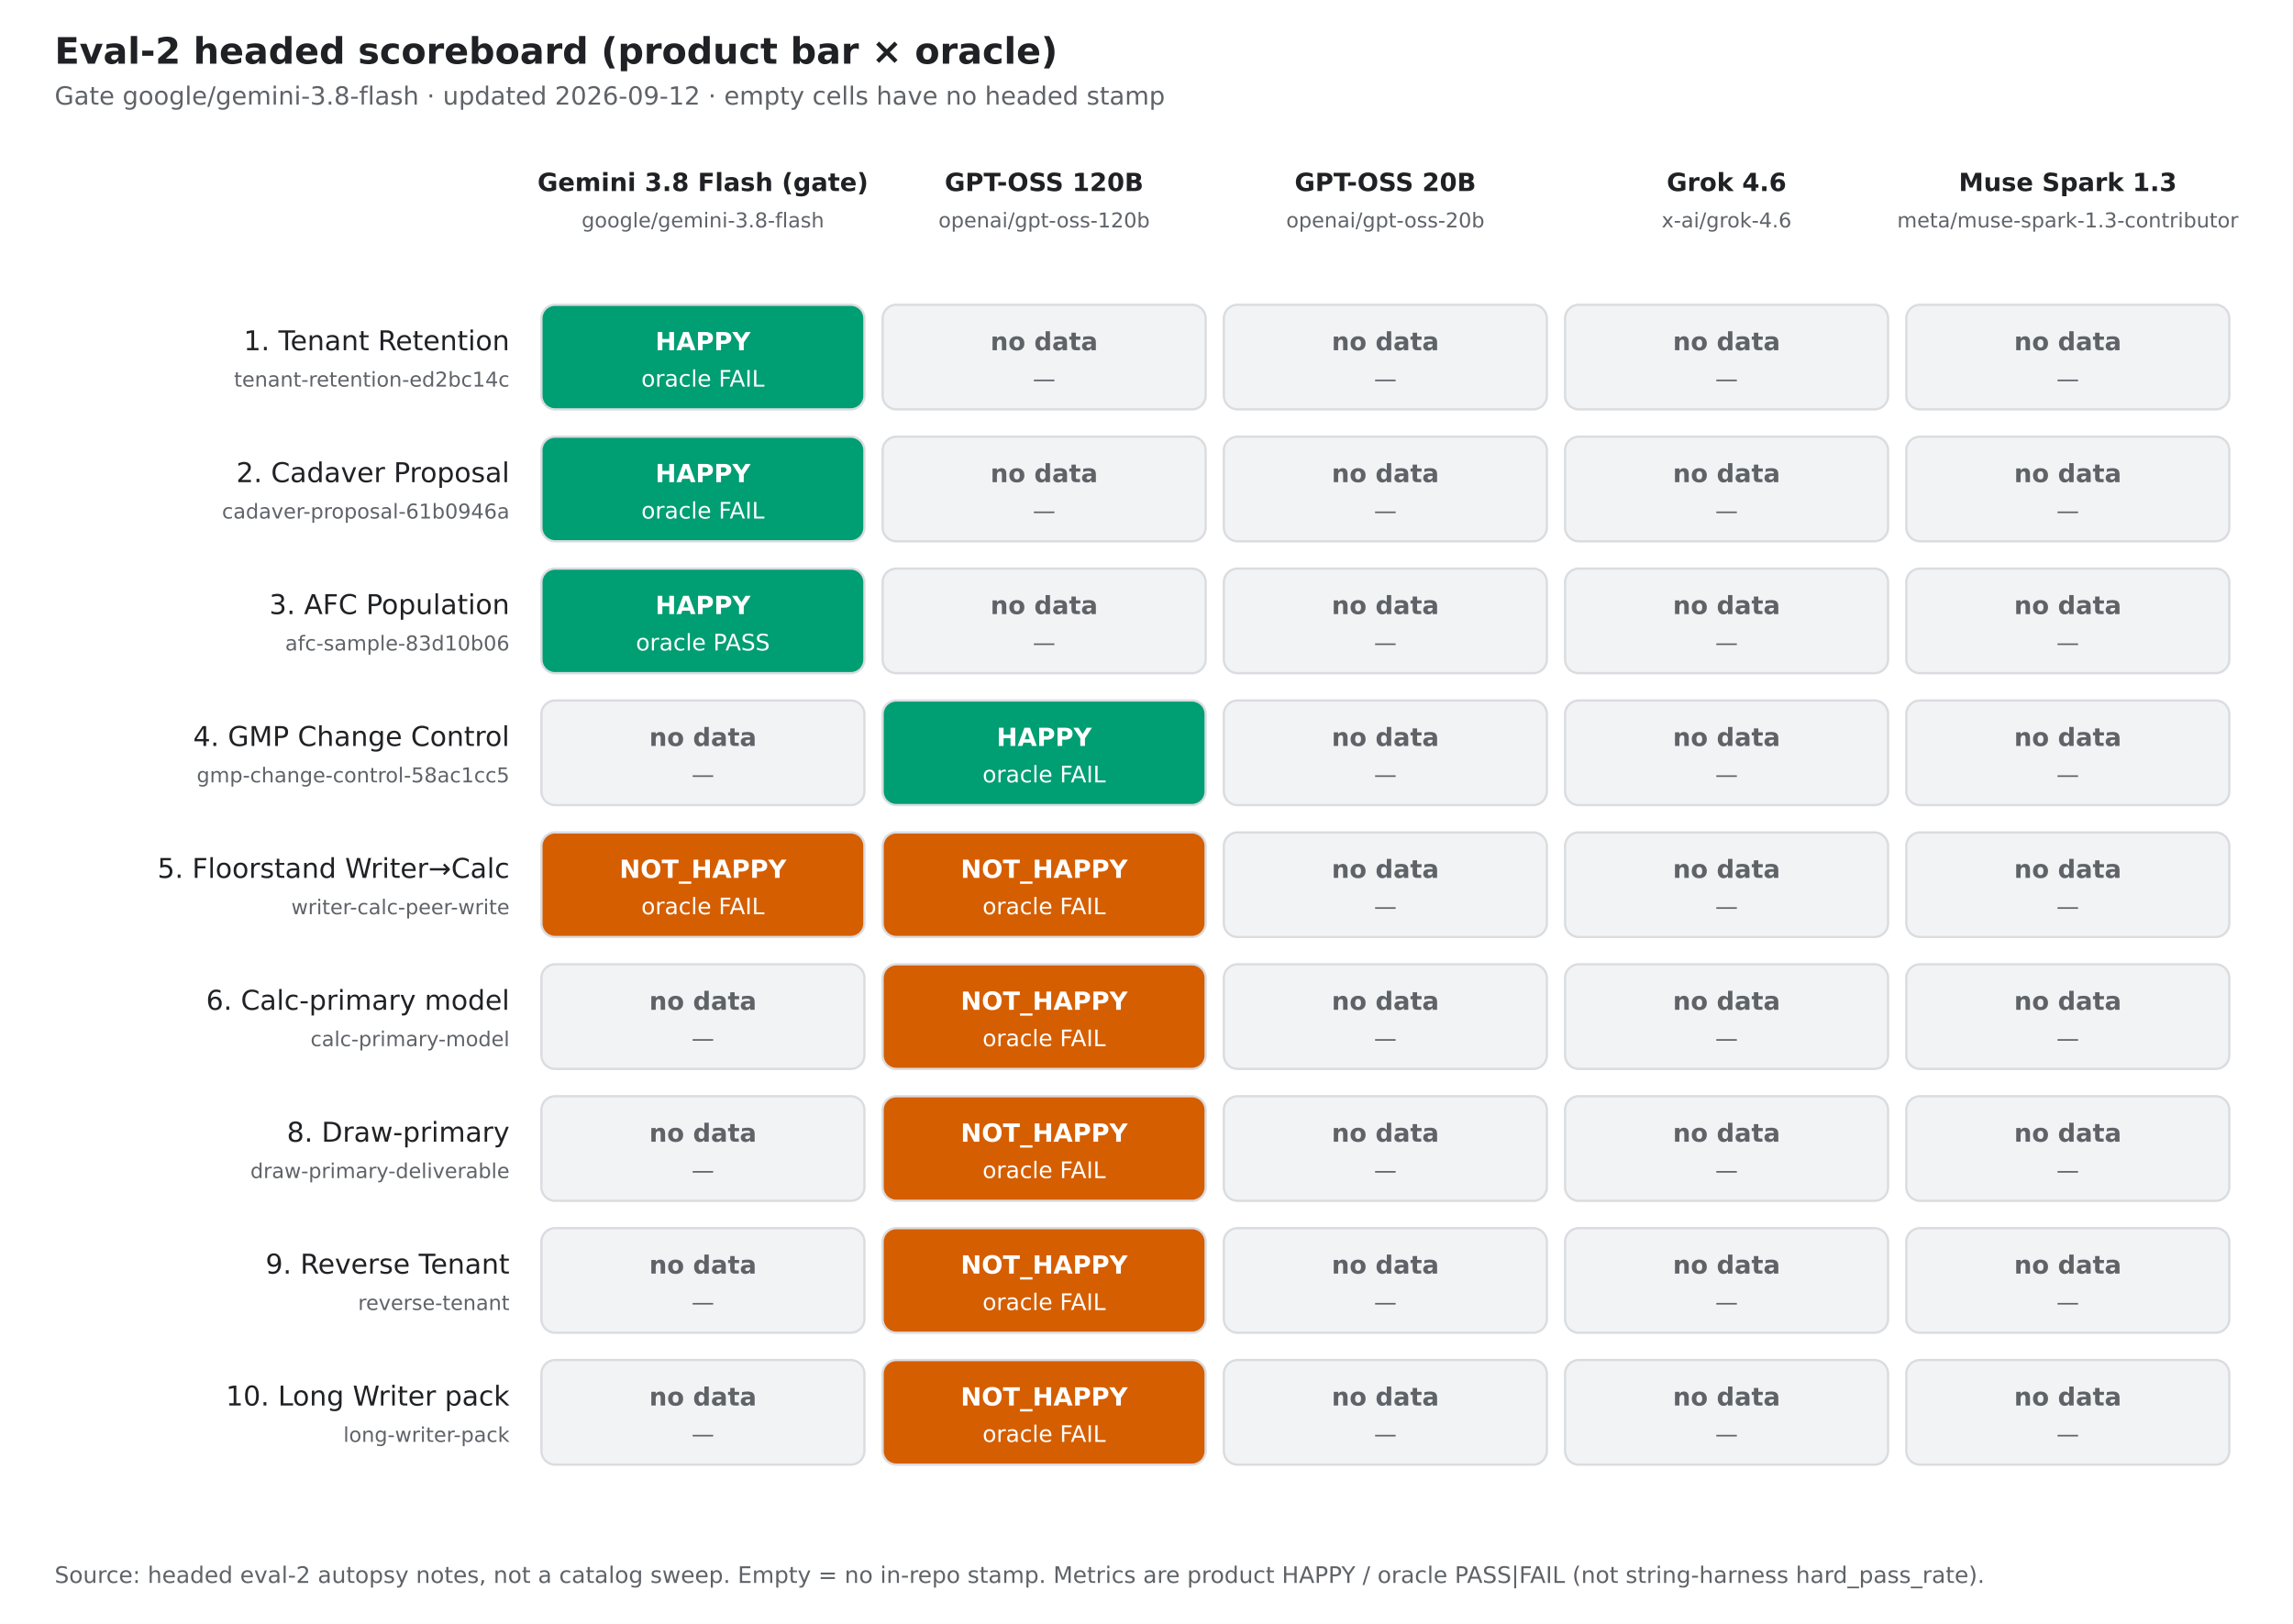
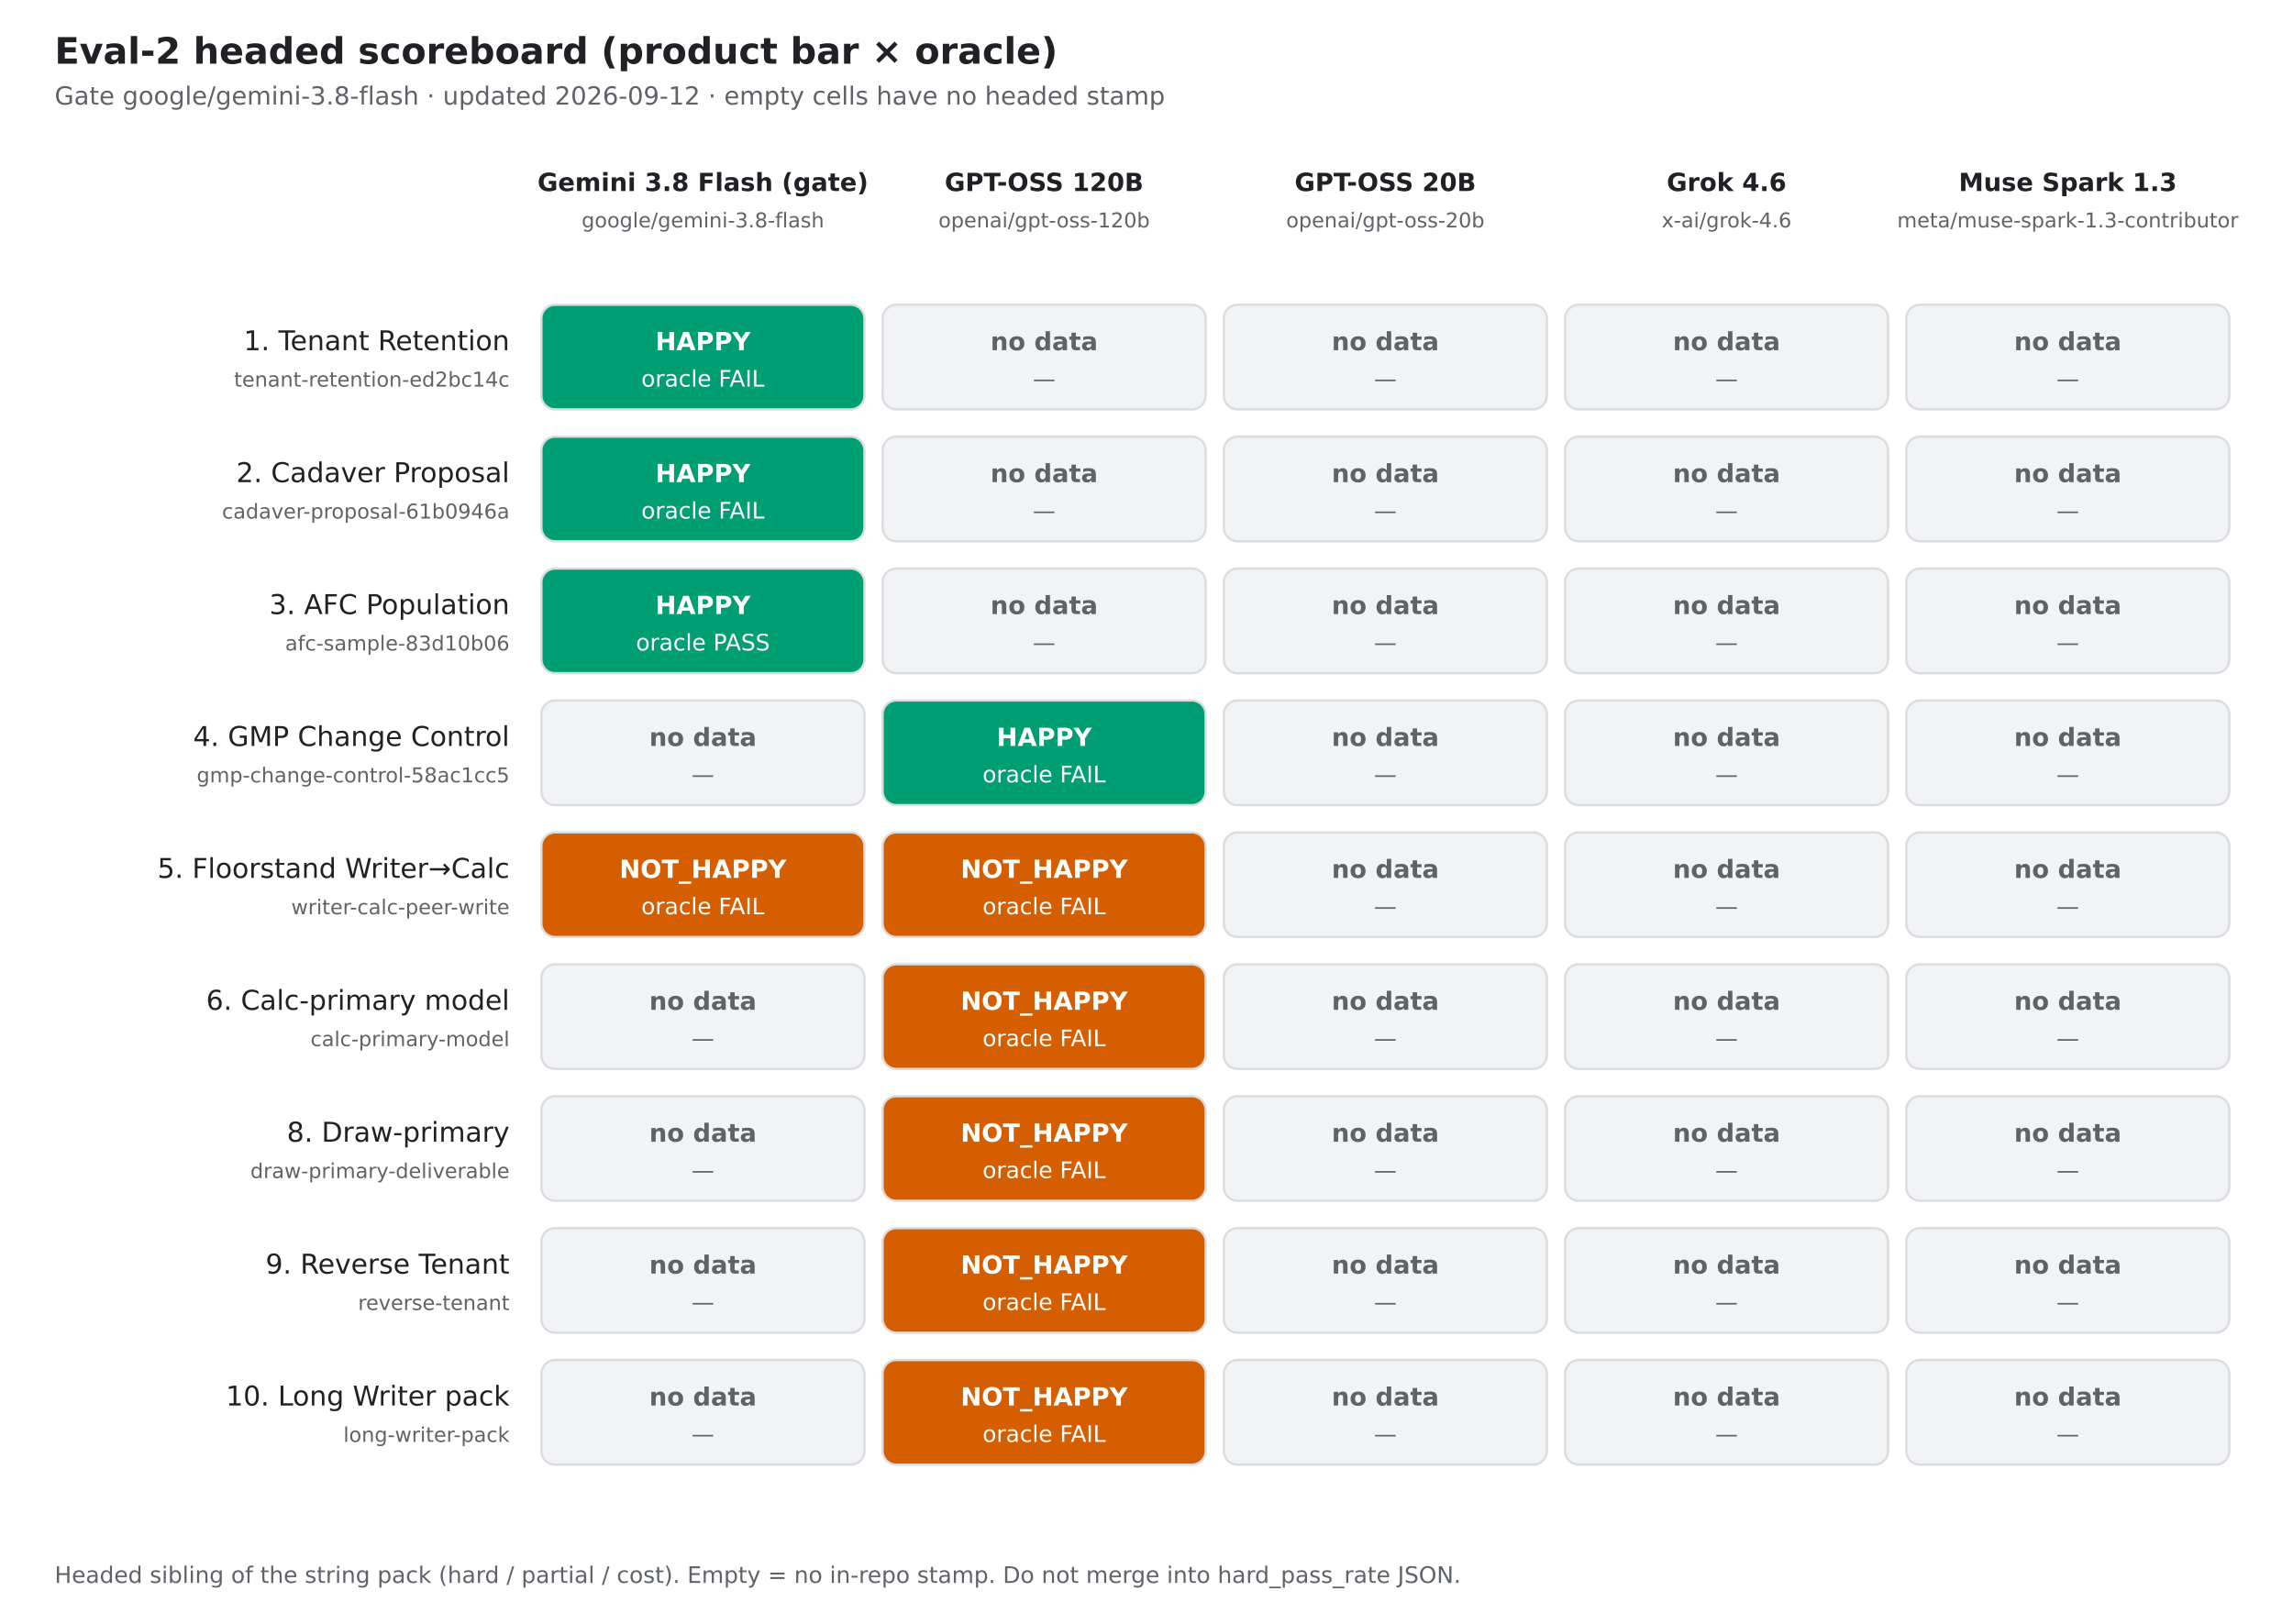
<svg xmlns="http://www.w3.org/2000/svg" width="1008" height="714" viewBox="0 0 1008 714" role="img">
  <rect width="1008" height="714" fill="#ffffff" />
  <text x="24" y="28" font-family="DejaVu Sans, sans-serif" font-size="16" font-weight="700" fill="#202124">Eval-2 headed scoreboard (product bar × oracle)</text>
  <text x="24" y="46" font-family="DejaVu Sans, sans-serif" font-size="11" fill="#5f6368">Gate google/gemini-3.8-flash · updated 2026-09-12 · empty cells have no headed stamp</text>
  <text x="309.0" y="84" text-anchor="middle" font-family="DejaVu Sans, sans-serif" font-size="11" font-weight="700" fill="#202124">Gemini 3.8 Flash (gate)</text>
  <text x="309.0" y="100" text-anchor="middle" font-family="DejaVu Sans, sans-serif" font-size="9" fill="#5f6368">google/gemini-3.8-flash</text>
  <text x="459.0" y="84" text-anchor="middle" font-family="DejaVu Sans, sans-serif" font-size="11" font-weight="700" fill="#202124">GPT-OSS 120B</text>
  <text x="459.0" y="100" text-anchor="middle" font-family="DejaVu Sans, sans-serif" font-size="9" fill="#5f6368">openai/gpt-oss-120b</text>
  <text x="609.0" y="84" text-anchor="middle" font-family="DejaVu Sans, sans-serif" font-size="11" font-weight="700" fill="#202124">GPT-OSS 20B</text>
  <text x="609.0" y="100" text-anchor="middle" font-family="DejaVu Sans, sans-serif" font-size="9" fill="#5f6368">openai/gpt-oss-20b</text>
  <text x="759.0" y="84" text-anchor="middle" font-family="DejaVu Sans, sans-serif" font-size="11" font-weight="700" fill="#202124">Grok 4.6</text>
  <text x="759.0" y="100" text-anchor="middle" font-family="DejaVu Sans, sans-serif" font-size="9" fill="#5f6368">x-ai/grok-4.6</text>
  <text x="909.0" y="84" text-anchor="middle" font-family="DejaVu Sans, sans-serif" font-size="11" font-weight="700" fill="#202124">Muse Spark 1.3</text>
  <text x="909.0" y="100" text-anchor="middle" font-family="DejaVu Sans, sans-serif" font-size="9" fill="#5f6368">meta/muse-spark-1.3-contributor</text>
  <text x="224" y="154" text-anchor="end" font-family="DejaVu Sans, sans-serif" font-size="12" fill="#202124">1. Tenant Retention</text>
  <text x="224" y="170" text-anchor="end" font-family="DejaVu Sans, sans-serif" font-size="9" fill="#5f6368">tenant-retention-ed2bc14c</text>
  <rect x="238.0" y="134.0" width="142" height="46" rx="6" fill="#009E73" stroke="#dadce0" />
  <text x="309.0" y="154.0" text-anchor="middle" font-family="DejaVu Sans, sans-serif" font-size="11" font-weight="700" fill="#ffffff">HAPPY</text>
  <text x="309.0" y="170.0" text-anchor="middle" font-family="DejaVu Sans, sans-serif" font-size="10" fill="#ffffff">oracle FAIL</text>
  <rect x="388.0" y="134.0" width="142" height="46" rx="6" fill="#F1F3F4" stroke="#dadce0" />
  <text x="459.0" y="154.0" text-anchor="middle" font-family="DejaVu Sans, sans-serif" font-size="11" font-weight="700" fill="#5f6368">no data</text>
  <text x="459.0" y="170.0" text-anchor="middle" font-family="DejaVu Sans, sans-serif" font-size="10" fill="#5f6368">—</text>
  <rect x="538.0" y="134.0" width="142" height="46" rx="6" fill="#F1F3F4" stroke="#dadce0" />
  <text x="609.0" y="154.0" text-anchor="middle" font-family="DejaVu Sans, sans-serif" font-size="11" font-weight="700" fill="#5f6368">no data</text>
  <text x="609.0" y="170.0" text-anchor="middle" font-family="DejaVu Sans, sans-serif" font-size="10" fill="#5f6368">—</text>
  <rect x="688.0" y="134.0" width="142" height="46" rx="6" fill="#F1F3F4" stroke="#dadce0" />
  <text x="759.0" y="154.0" text-anchor="middle" font-family="DejaVu Sans, sans-serif" font-size="11" font-weight="700" fill="#5f6368">no data</text>
  <text x="759.0" y="170.0" text-anchor="middle" font-family="DejaVu Sans, sans-serif" font-size="10" fill="#5f6368">—</text>
  <rect x="838.0" y="134.0" width="142" height="46" rx="6" fill="#F1F3F4" stroke="#dadce0" />
  <text x="909.0" y="154.0" text-anchor="middle" font-family="DejaVu Sans, sans-serif" font-size="11" font-weight="700" fill="#5f6368">no data</text>
  <text x="909.0" y="170.0" text-anchor="middle" font-family="DejaVu Sans, sans-serif" font-size="10" fill="#5f6368">—</text>
  <text x="224" y="212" text-anchor="end" font-family="DejaVu Sans, sans-serif" font-size="12" fill="#202124">2. Cadaver Proposal</text>
  <text x="224" y="228" text-anchor="end" font-family="DejaVu Sans, sans-serif" font-size="9" fill="#5f6368">cadaver-proposal-61b0946a</text>
  <rect x="238.0" y="192.0" width="142" height="46" rx="6" fill="#009E73" stroke="#dadce0" />
  <text x="309.0" y="212.0" text-anchor="middle" font-family="DejaVu Sans, sans-serif" font-size="11" font-weight="700" fill="#ffffff">HAPPY</text>
  <text x="309.0" y="228.0" text-anchor="middle" font-family="DejaVu Sans, sans-serif" font-size="10" fill="#ffffff">oracle FAIL</text>
  <rect x="388.0" y="192.0" width="142" height="46" rx="6" fill="#F1F3F4" stroke="#dadce0" />
  <text x="459.0" y="212.0" text-anchor="middle" font-family="DejaVu Sans, sans-serif" font-size="11" font-weight="700" fill="#5f6368">no data</text>
  <text x="459.0" y="228.0" text-anchor="middle" font-family="DejaVu Sans, sans-serif" font-size="10" fill="#5f6368">—</text>
  <rect x="538.0" y="192.0" width="142" height="46" rx="6" fill="#F1F3F4" stroke="#dadce0" />
  <text x="609.0" y="212.0" text-anchor="middle" font-family="DejaVu Sans, sans-serif" font-size="11" font-weight="700" fill="#5f6368">no data</text>
  <text x="609.0" y="228.0" text-anchor="middle" font-family="DejaVu Sans, sans-serif" font-size="10" fill="#5f6368">—</text>
  <rect x="688.0" y="192.0" width="142" height="46" rx="6" fill="#F1F3F4" stroke="#dadce0" />
  <text x="759.0" y="212.0" text-anchor="middle" font-family="DejaVu Sans, sans-serif" font-size="11" font-weight="700" fill="#5f6368">no data</text>
  <text x="759.0" y="228.0" text-anchor="middle" font-family="DejaVu Sans, sans-serif" font-size="10" fill="#5f6368">—</text>
  <rect x="838.0" y="192.0" width="142" height="46" rx="6" fill="#F1F3F4" stroke="#dadce0" />
  <text x="909.0" y="212.0" text-anchor="middle" font-family="DejaVu Sans, sans-serif" font-size="11" font-weight="700" fill="#5f6368">no data</text>
  <text x="909.0" y="228.0" text-anchor="middle" font-family="DejaVu Sans, sans-serif" font-size="10" fill="#5f6368">—</text>
  <text x="224" y="270" text-anchor="end" font-family="DejaVu Sans, sans-serif" font-size="12" fill="#202124">3. AFC Population</text>
  <text x="224" y="286" text-anchor="end" font-family="DejaVu Sans, sans-serif" font-size="9" fill="#5f6368">afc-sample-83d10b06</text>
  <rect x="238.0" y="250.0" width="142" height="46" rx="6" fill="#009E73" stroke="#dadce0" />
  <text x="309.0" y="270.0" text-anchor="middle" font-family="DejaVu Sans, sans-serif" font-size="11" font-weight="700" fill="#ffffff">HAPPY</text>
  <text x="309.0" y="286.0" text-anchor="middle" font-family="DejaVu Sans, sans-serif" font-size="10" fill="#ffffff">oracle PASS</text>
  <rect x="388.0" y="250.0" width="142" height="46" rx="6" fill="#F1F3F4" stroke="#dadce0" />
  <text x="459.0" y="270.0" text-anchor="middle" font-family="DejaVu Sans, sans-serif" font-size="11" font-weight="700" fill="#5f6368">no data</text>
  <text x="459.0" y="286.0" text-anchor="middle" font-family="DejaVu Sans, sans-serif" font-size="10" fill="#5f6368">—</text>
  <rect x="538.0" y="250.0" width="142" height="46" rx="6" fill="#F1F3F4" stroke="#dadce0" />
  <text x="609.0" y="270.0" text-anchor="middle" font-family="DejaVu Sans, sans-serif" font-size="11" font-weight="700" fill="#5f6368">no data</text>
  <text x="609.0" y="286.0" text-anchor="middle" font-family="DejaVu Sans, sans-serif" font-size="10" fill="#5f6368">—</text>
  <rect x="688.0" y="250.0" width="142" height="46" rx="6" fill="#F1F3F4" stroke="#dadce0" />
  <text x="759.0" y="270.0" text-anchor="middle" font-family="DejaVu Sans, sans-serif" font-size="11" font-weight="700" fill="#5f6368">no data</text>
  <text x="759.0" y="286.0" text-anchor="middle" font-family="DejaVu Sans, sans-serif" font-size="10" fill="#5f6368">—</text>
  <rect x="838.0" y="250.0" width="142" height="46" rx="6" fill="#F1F3F4" stroke="#dadce0" />
  <text x="909.0" y="270.0" text-anchor="middle" font-family="DejaVu Sans, sans-serif" font-size="11" font-weight="700" fill="#5f6368">no data</text>
  <text x="909.0" y="286.0" text-anchor="middle" font-family="DejaVu Sans, sans-serif" font-size="10" fill="#5f6368">—</text>
  <text x="224" y="328" text-anchor="end" font-family="DejaVu Sans, sans-serif" font-size="12" fill="#202124">4. GMP Change Control</text>
  <text x="224" y="344" text-anchor="end" font-family="DejaVu Sans, sans-serif" font-size="9" fill="#5f6368">gmp-change-control-58ac1cc5</text>
  <rect x="238.0" y="308.0" width="142" height="46" rx="6" fill="#F1F3F4" stroke="#dadce0" />
  <text x="309.0" y="328.0" text-anchor="middle" font-family="DejaVu Sans, sans-serif" font-size="11" font-weight="700" fill="#5f6368">no data</text>
  <text x="309.0" y="344.0" text-anchor="middle" font-family="DejaVu Sans, sans-serif" font-size="10" fill="#5f6368">—</text>
  <rect x="388.0" y="308.0" width="142" height="46" rx="6" fill="#009E73" stroke="#dadce0" />
  <text x="459.0" y="328.0" text-anchor="middle" font-family="DejaVu Sans, sans-serif" font-size="11" font-weight="700" fill="#ffffff">HAPPY</text>
  <text x="459.0" y="344.0" text-anchor="middle" font-family="DejaVu Sans, sans-serif" font-size="10" fill="#ffffff">oracle FAIL</text>
  <rect x="538.0" y="308.0" width="142" height="46" rx="6" fill="#F1F3F4" stroke="#dadce0" />
  <text x="609.0" y="328.0" text-anchor="middle" font-family="DejaVu Sans, sans-serif" font-size="11" font-weight="700" fill="#5f6368">no data</text>
  <text x="609.0" y="344.0" text-anchor="middle" font-family="DejaVu Sans, sans-serif" font-size="10" fill="#5f6368">—</text>
  <rect x="688.0" y="308.0" width="142" height="46" rx="6" fill="#F1F3F4" stroke="#dadce0" />
  <text x="759.0" y="328.0" text-anchor="middle" font-family="DejaVu Sans, sans-serif" font-size="11" font-weight="700" fill="#5f6368">no data</text>
  <text x="759.0" y="344.0" text-anchor="middle" font-family="DejaVu Sans, sans-serif" font-size="10" fill="#5f6368">—</text>
  <rect x="838.0" y="308.0" width="142" height="46" rx="6" fill="#F1F3F4" stroke="#dadce0" />
  <text x="909.0" y="328.0" text-anchor="middle" font-family="DejaVu Sans, sans-serif" font-size="11" font-weight="700" fill="#5f6368">no data</text>
  <text x="909.0" y="344.0" text-anchor="middle" font-family="DejaVu Sans, sans-serif" font-size="10" fill="#5f6368">—</text>
  <text x="224" y="386" text-anchor="end" font-family="DejaVu Sans, sans-serif" font-size="12" fill="#202124">5. Floorstand Writer→Calc</text>
  <text x="224" y="402" text-anchor="end" font-family="DejaVu Sans, sans-serif" font-size="9" fill="#5f6368">writer-calc-peer-write</text>
  <rect x="238.0" y="366.0" width="142" height="46" rx="6" fill="#D55E00" stroke="#dadce0" />
  <text x="309.0" y="386.0" text-anchor="middle" font-family="DejaVu Sans, sans-serif" font-size="11" font-weight="700" fill="#ffffff">NOT_HAPPY</text>
  <text x="309.0" y="402.0" text-anchor="middle" font-family="DejaVu Sans, sans-serif" font-size="10" fill="#ffffff">oracle FAIL</text>
  <rect x="388.0" y="366.0" width="142" height="46" rx="6" fill="#D55E00" stroke="#dadce0" />
  <text x="459.0" y="386.0" text-anchor="middle" font-family="DejaVu Sans, sans-serif" font-size="11" font-weight="700" fill="#ffffff">NOT_HAPPY</text>
  <text x="459.0" y="402.0" text-anchor="middle" font-family="DejaVu Sans, sans-serif" font-size="10" fill="#ffffff">oracle FAIL</text>
  <rect x="538.0" y="366.0" width="142" height="46" rx="6" fill="#F1F3F4" stroke="#dadce0" />
  <text x="609.0" y="386.0" text-anchor="middle" font-family="DejaVu Sans, sans-serif" font-size="11" font-weight="700" fill="#5f6368">no data</text>
  <text x="609.0" y="402.0" text-anchor="middle" font-family="DejaVu Sans, sans-serif" font-size="10" fill="#5f6368">—</text>
  <rect x="688.0" y="366.0" width="142" height="46" rx="6" fill="#F1F3F4" stroke="#dadce0" />
  <text x="759.0" y="386.0" text-anchor="middle" font-family="DejaVu Sans, sans-serif" font-size="11" font-weight="700" fill="#5f6368">no data</text>
  <text x="759.0" y="402.0" text-anchor="middle" font-family="DejaVu Sans, sans-serif" font-size="10" fill="#5f6368">—</text>
  <rect x="838.0" y="366.0" width="142" height="46" rx="6" fill="#F1F3F4" stroke="#dadce0" />
  <text x="909.0" y="386.0" text-anchor="middle" font-family="DejaVu Sans, sans-serif" font-size="11" font-weight="700" fill="#5f6368">no data</text>
  <text x="909.0" y="402.0" text-anchor="middle" font-family="DejaVu Sans, sans-serif" font-size="10" fill="#5f6368">—</text>
  <text x="224" y="444" text-anchor="end" font-family="DejaVu Sans, sans-serif" font-size="12" fill="#202124">6. Calc-primary model</text>
  <text x="224" y="460" text-anchor="end" font-family="DejaVu Sans, sans-serif" font-size="9" fill="#5f6368">calc-primary-model</text>
  <rect x="238.0" y="424.0" width="142" height="46" rx="6" fill="#F1F3F4" stroke="#dadce0" />
  <text x="309.0" y="444.0" text-anchor="middle" font-family="DejaVu Sans, sans-serif" font-size="11" font-weight="700" fill="#5f6368">no data</text>
  <text x="309.0" y="460.0" text-anchor="middle" font-family="DejaVu Sans, sans-serif" font-size="10" fill="#5f6368">—</text>
  <rect x="388.0" y="424.0" width="142" height="46" rx="6" fill="#D55E00" stroke="#dadce0" />
  <text x="459.0" y="444.0" text-anchor="middle" font-family="DejaVu Sans, sans-serif" font-size="11" font-weight="700" fill="#ffffff">NOT_HAPPY</text>
  <text x="459.0" y="460.0" text-anchor="middle" font-family="DejaVu Sans, sans-serif" font-size="10" fill="#ffffff">oracle FAIL</text>
  <rect x="538.0" y="424.0" width="142" height="46" rx="6" fill="#F1F3F4" stroke="#dadce0" />
  <text x="609.0" y="444.0" text-anchor="middle" font-family="DejaVu Sans, sans-serif" font-size="11" font-weight="700" fill="#5f6368">no data</text>
  <text x="609.0" y="460.0" text-anchor="middle" font-family="DejaVu Sans, sans-serif" font-size="10" fill="#5f6368">—</text>
  <rect x="688.0" y="424.0" width="142" height="46" rx="6" fill="#F1F3F4" stroke="#dadce0" />
  <text x="759.0" y="444.0" text-anchor="middle" font-family="DejaVu Sans, sans-serif" font-size="11" font-weight="700" fill="#5f6368">no data</text>
  <text x="759.0" y="460.0" text-anchor="middle" font-family="DejaVu Sans, sans-serif" font-size="10" fill="#5f6368">—</text>
  <rect x="838.0" y="424.0" width="142" height="46" rx="6" fill="#F1F3F4" stroke="#dadce0" />
  <text x="909.0" y="444.0" text-anchor="middle" font-family="DejaVu Sans, sans-serif" font-size="11" font-weight="700" fill="#5f6368">no data</text>
  <text x="909.0" y="460.0" text-anchor="middle" font-family="DejaVu Sans, sans-serif" font-size="10" fill="#5f6368">—</text>
  <text x="224" y="502" text-anchor="end" font-family="DejaVu Sans, sans-serif" font-size="12" fill="#202124">8. Draw-primary</text>
  <text x="224" y="518" text-anchor="end" font-family="DejaVu Sans, sans-serif" font-size="9" fill="#5f6368">draw-primary-deliverable</text>
  <rect x="238.0" y="482.0" width="142" height="46" rx="6" fill="#F1F3F4" stroke="#dadce0" />
  <text x="309.0" y="502.0" text-anchor="middle" font-family="DejaVu Sans, sans-serif" font-size="11" font-weight="700" fill="#5f6368">no data</text>
  <text x="309.0" y="518.0" text-anchor="middle" font-family="DejaVu Sans, sans-serif" font-size="10" fill="#5f6368">—</text>
  <rect x="388.0" y="482.0" width="142" height="46" rx="6" fill="#D55E00" stroke="#dadce0" />
  <text x="459.0" y="502.0" text-anchor="middle" font-family="DejaVu Sans, sans-serif" font-size="11" font-weight="700" fill="#ffffff">NOT_HAPPY</text>
  <text x="459.0" y="518.0" text-anchor="middle" font-family="DejaVu Sans, sans-serif" font-size="10" fill="#ffffff">oracle FAIL</text>
  <rect x="538.0" y="482.0" width="142" height="46" rx="6" fill="#F1F3F4" stroke="#dadce0" />
  <text x="609.0" y="502.0" text-anchor="middle" font-family="DejaVu Sans, sans-serif" font-size="11" font-weight="700" fill="#5f6368">no data</text>
  <text x="609.0" y="518.0" text-anchor="middle" font-family="DejaVu Sans, sans-serif" font-size="10" fill="#5f6368">—</text>
  <rect x="688.0" y="482.0" width="142" height="46" rx="6" fill="#F1F3F4" stroke="#dadce0" />
  <text x="759.0" y="502.0" text-anchor="middle" font-family="DejaVu Sans, sans-serif" font-size="11" font-weight="700" fill="#5f6368">no data</text>
  <text x="759.0" y="518.0" text-anchor="middle" font-family="DejaVu Sans, sans-serif" font-size="10" fill="#5f6368">—</text>
  <rect x="838.0" y="482.0" width="142" height="46" rx="6" fill="#F1F3F4" stroke="#dadce0" />
  <text x="909.0" y="502.0" text-anchor="middle" font-family="DejaVu Sans, sans-serif" font-size="11" font-weight="700" fill="#5f6368">no data</text>
  <text x="909.0" y="518.0" text-anchor="middle" font-family="DejaVu Sans, sans-serif" font-size="10" fill="#5f6368">—</text>
  <text x="224" y="560" text-anchor="end" font-family="DejaVu Sans, sans-serif" font-size="12" fill="#202124">9. Reverse Tenant</text>
  <text x="224" y="576" text-anchor="end" font-family="DejaVu Sans, sans-serif" font-size="9" fill="#5f6368">reverse-tenant</text>
  <rect x="238.0" y="540.0" width="142" height="46" rx="6" fill="#F1F3F4" stroke="#dadce0" />
  <text x="309.0" y="560.0" text-anchor="middle" font-family="DejaVu Sans, sans-serif" font-size="11" font-weight="700" fill="#5f6368">no data</text>
  <text x="309.0" y="576.0" text-anchor="middle" font-family="DejaVu Sans, sans-serif" font-size="10" fill="#5f6368">—</text>
  <rect x="388.0" y="540.0" width="142" height="46" rx="6" fill="#D55E00" stroke="#dadce0" />
  <text x="459.0" y="560.0" text-anchor="middle" font-family="DejaVu Sans, sans-serif" font-size="11" font-weight="700" fill="#ffffff">NOT_HAPPY</text>
  <text x="459.0" y="576.0" text-anchor="middle" font-family="DejaVu Sans, sans-serif" font-size="10" fill="#ffffff">oracle FAIL</text>
  <rect x="538.0" y="540.0" width="142" height="46" rx="6" fill="#F1F3F4" stroke="#dadce0" />
  <text x="609.0" y="560.0" text-anchor="middle" font-family="DejaVu Sans, sans-serif" font-size="11" font-weight="700" fill="#5f6368">no data</text>
  <text x="609.0" y="576.0" text-anchor="middle" font-family="DejaVu Sans, sans-serif" font-size="10" fill="#5f6368">—</text>
  <rect x="688.0" y="540.0" width="142" height="46" rx="6" fill="#F1F3F4" stroke="#dadce0" />
  <text x="759.0" y="560.0" text-anchor="middle" font-family="DejaVu Sans, sans-serif" font-size="11" font-weight="700" fill="#5f6368">no data</text>
  <text x="759.0" y="576.0" text-anchor="middle" font-family="DejaVu Sans, sans-serif" font-size="10" fill="#5f6368">—</text>
  <rect x="838.0" y="540.0" width="142" height="46" rx="6" fill="#F1F3F4" stroke="#dadce0" />
  <text x="909.0" y="560.0" text-anchor="middle" font-family="DejaVu Sans, sans-serif" font-size="11" font-weight="700" fill="#5f6368">no data</text>
  <text x="909.0" y="576.0" text-anchor="middle" font-family="DejaVu Sans, sans-serif" font-size="10" fill="#5f6368">—</text>
  <text x="224" y="618" text-anchor="end" font-family="DejaVu Sans, sans-serif" font-size="12" fill="#202124">10. Long Writer pack</text>
  <text x="224" y="634" text-anchor="end" font-family="DejaVu Sans, sans-serif" font-size="9" fill="#5f6368">long-writer-pack</text>
  <rect x="238.0" y="598.0" width="142" height="46" rx="6" fill="#F1F3F4" stroke="#dadce0" />
  <text x="309.0" y="618.0" text-anchor="middle" font-family="DejaVu Sans, sans-serif" font-size="11" font-weight="700" fill="#5f6368">no data</text>
  <text x="309.0" y="634.0" text-anchor="middle" font-family="DejaVu Sans, sans-serif" font-size="10" fill="#5f6368">—</text>
  <rect x="388.0" y="598.0" width="142" height="46" rx="6" fill="#D55E00" stroke="#dadce0" />
  <text x="459.0" y="618.0" text-anchor="middle" font-family="DejaVu Sans, sans-serif" font-size="11" font-weight="700" fill="#ffffff">NOT_HAPPY</text>
  <text x="459.0" y="634.0" text-anchor="middle" font-family="DejaVu Sans, sans-serif" font-size="10" fill="#ffffff">oracle FAIL</text>
  <rect x="538.0" y="598.0" width="142" height="46" rx="6" fill="#F1F3F4" stroke="#dadce0" />
  <text x="609.0" y="618.0" text-anchor="middle" font-family="DejaVu Sans, sans-serif" font-size="11" font-weight="700" fill="#5f6368">no data</text>
  <text x="609.0" y="634.0" text-anchor="middle" font-family="DejaVu Sans, sans-serif" font-size="10" fill="#5f6368">—</text>
  <rect x="688.0" y="598.0" width="142" height="46" rx="6" fill="#F1F3F4" stroke="#dadce0" />
  <text x="759.0" y="618.0" text-anchor="middle" font-family="DejaVu Sans, sans-serif" font-size="11" font-weight="700" fill="#5f6368">no data</text>
  <text x="759.0" y="634.0" text-anchor="middle" font-family="DejaVu Sans, sans-serif" font-size="10" fill="#5f6368">—</text>
  <rect x="838.0" y="598.0" width="142" height="46" rx="6" fill="#F1F3F4" stroke="#dadce0" />
  <text x="909.0" y="618.0" text-anchor="middle" font-family="DejaVu Sans, sans-serif" font-size="11" font-weight="700" fill="#5f6368">no data</text>
  <text x="909.0" y="634.0" text-anchor="middle" font-family="DejaVu Sans, sans-serif" font-size="10" fill="#5f6368">—</text>
-   <text x="24" y="696" font-family="DejaVu Sans, sans-serif" font-size="10" fill="#5f6368">Source: headed eval-2 autopsy notes, not a catalog sweep. Empty = no in-repo stamp. Metrics are product HAPPY / oracle PASS|FAIL (not string-harness hard_pass_rate).</text>
+   <text x="24" y="696" font-family="DejaVu Sans, sans-serif" font-size="10" fill="#5f6368">Headed sibling of the string pack (hard / partial / cost). Empty = no in-repo stamp. Do not merge into hard_pass_rate JSON.</text>
</svg>
